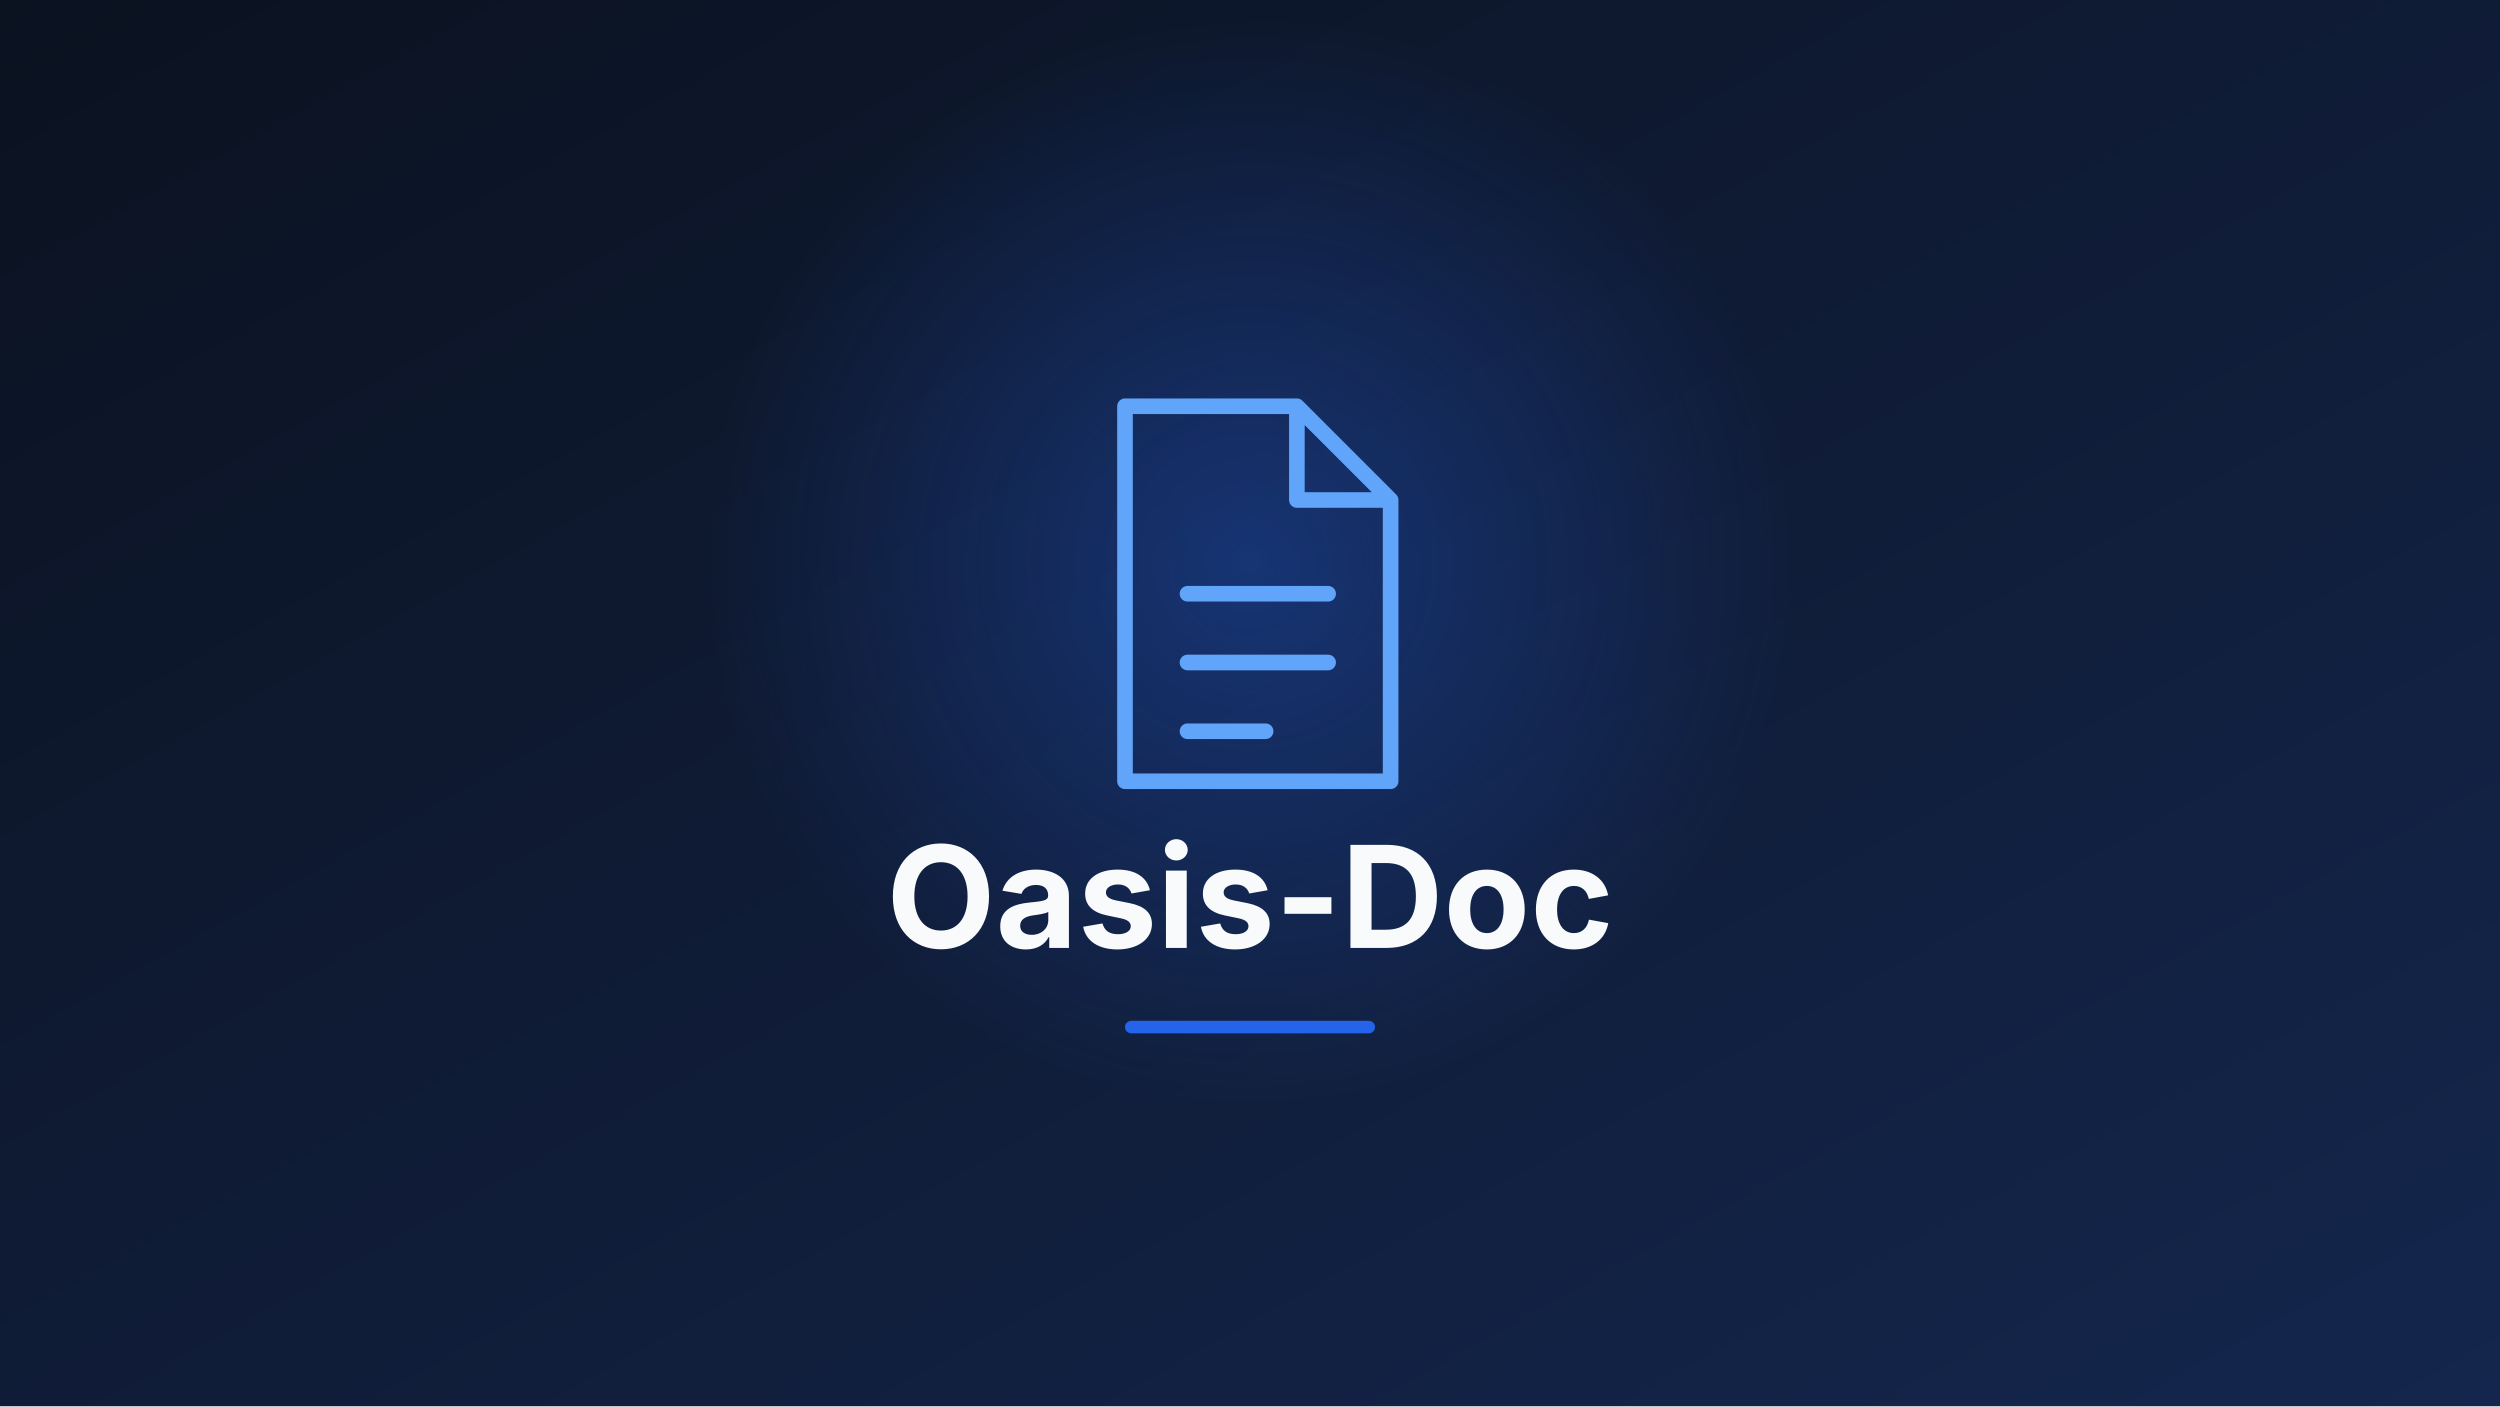
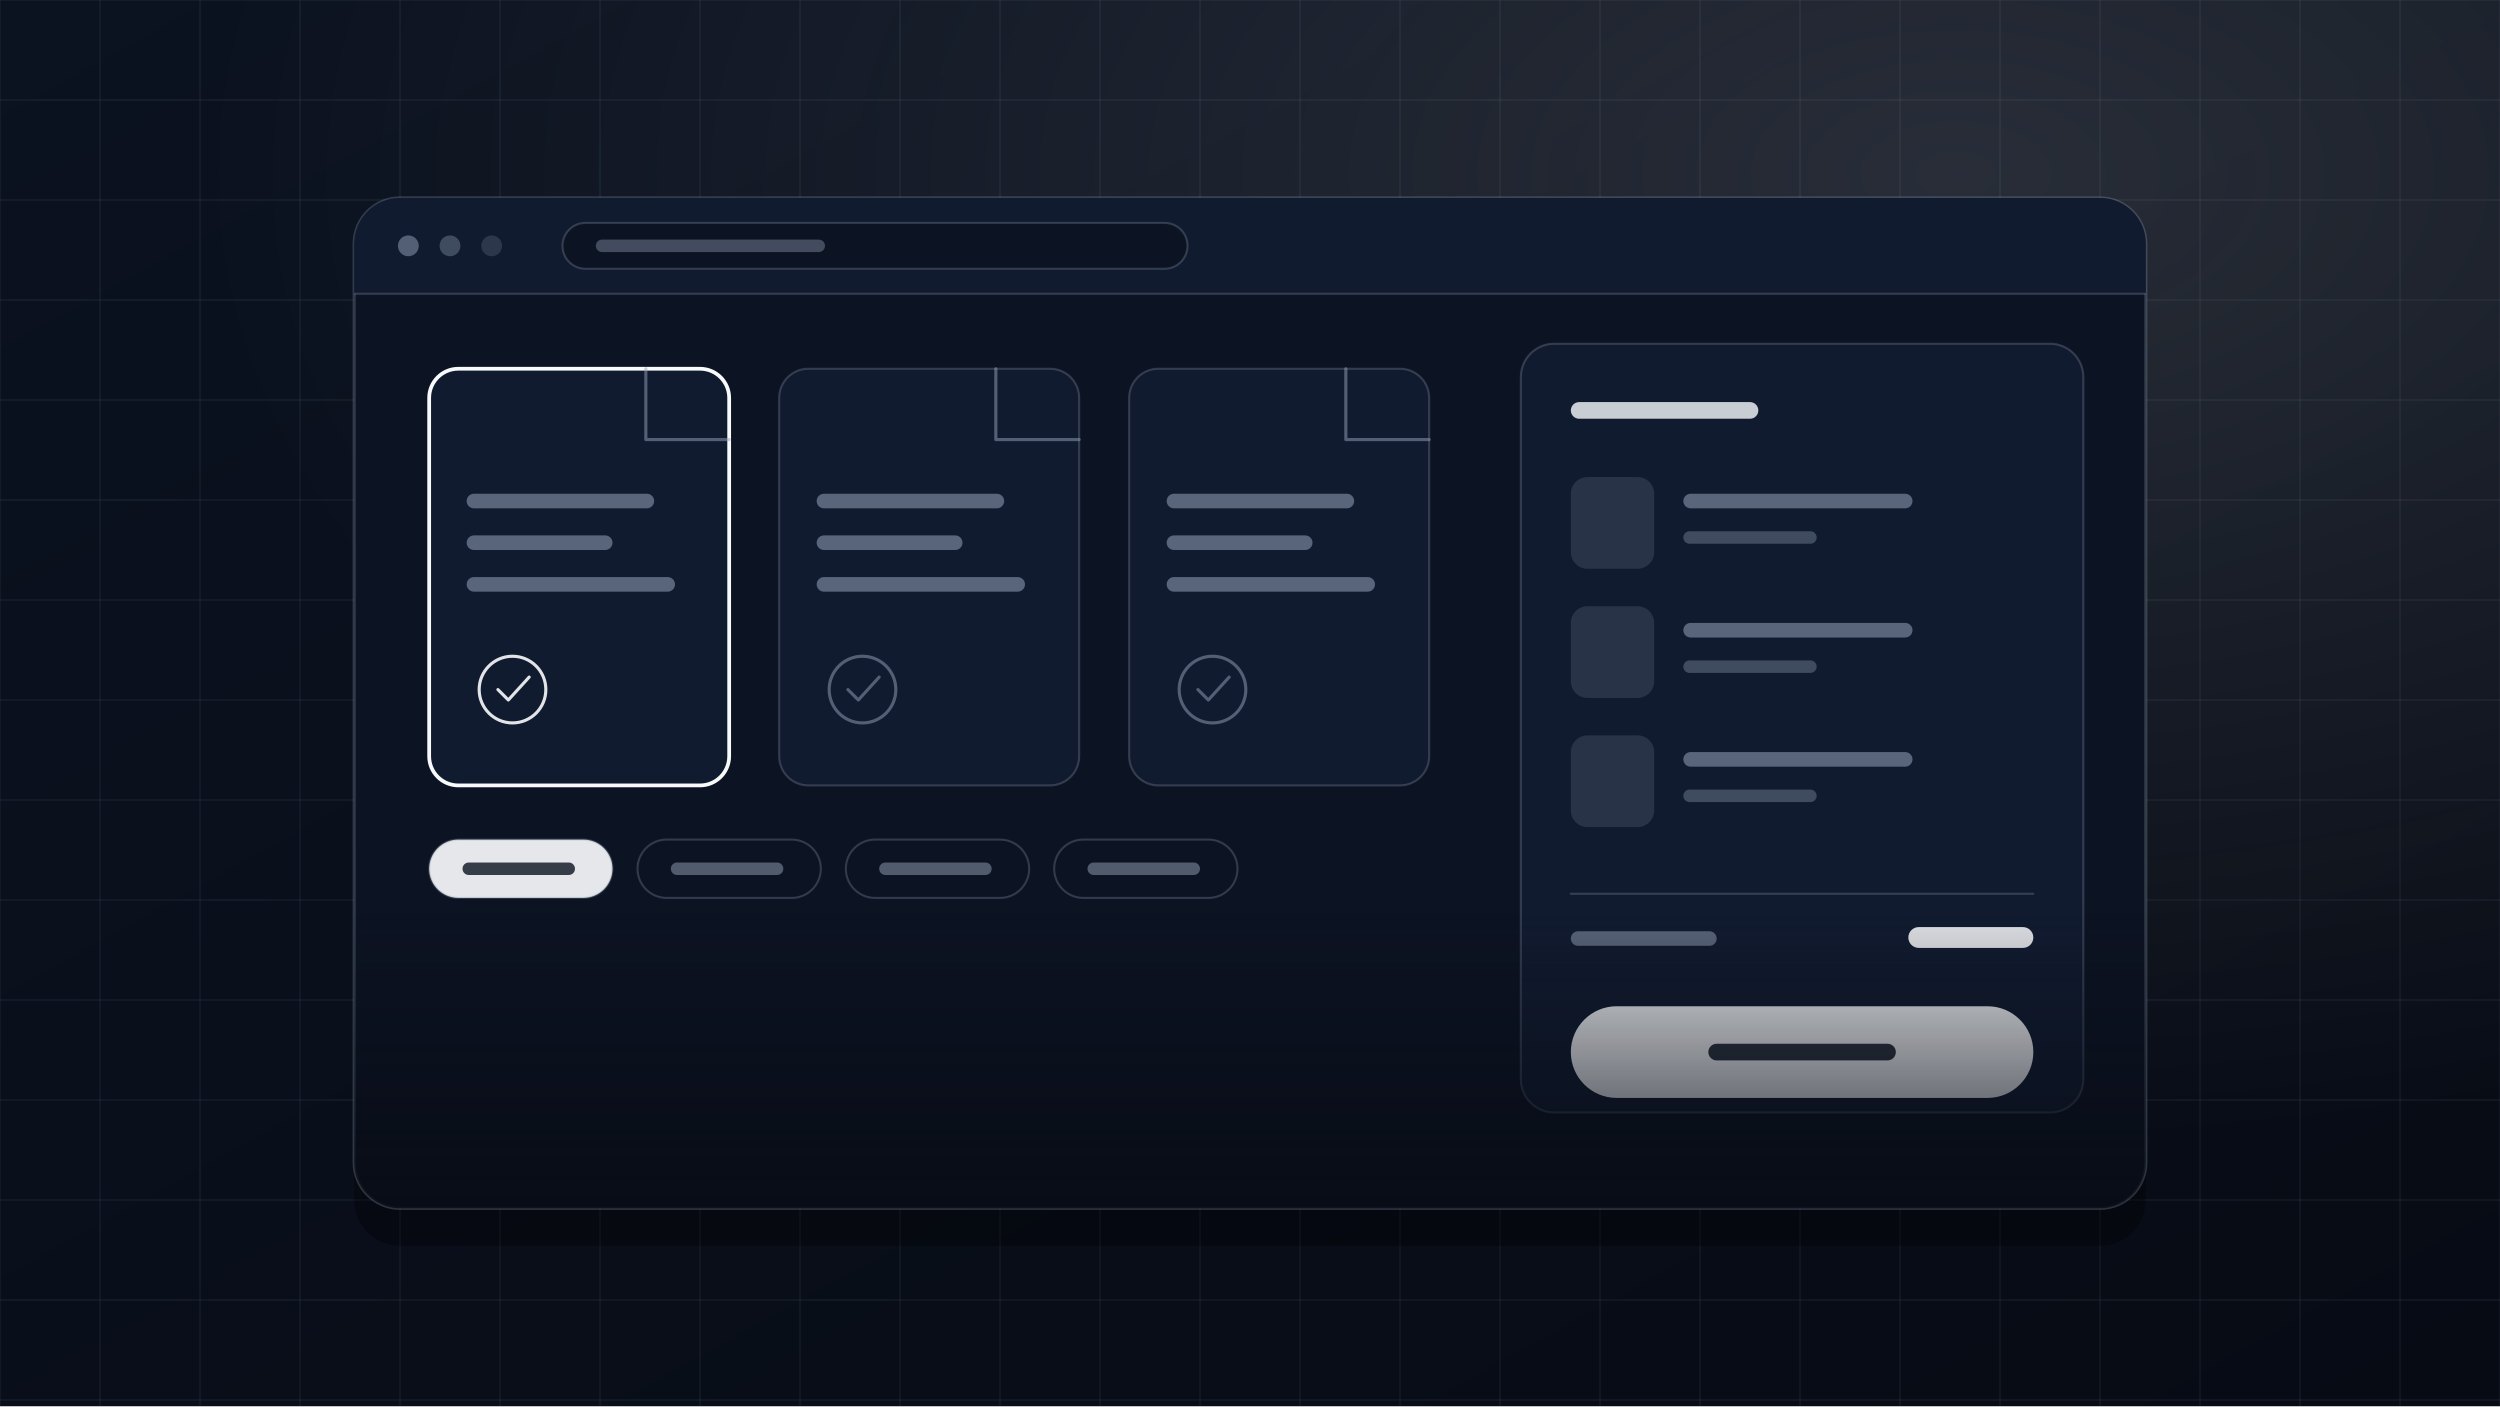
- <svg xmlns="http://www.w3.org/2000/svg" width="1200" height="675" viewBox="0 0 1200 675" role="img" aria-label="Oasis-Doc">
+ <svg xmlns="http://www.w3.org/2000/svg" width="1200" height="675" viewBox="0 0 1200 675" role="img">
  <defs>
    <linearGradient id="bg" x1="0" y1="0" x2="1" y2="1">
      <stop offset="0" stop-color="#0B1220" />
-       <stop offset="1" stop-color="#14264D" />
+       <stop offset="1" stop-color="#070B14" />
    </linearGradient>
-     <radialGradient id="glow" cx="0.5" cy="0.5" r="0.5">
-       <stop offset="0" stop-color="#2563EB" stop-opacity="0.35" />
-       <stop offset="1" stop-color="#2563EB" stop-opacity="0" />
+     <radialGradient id="glow" cx="0.78" cy="0.12" r="0.7">
+       <stop offset="0" stop-color="#F8FAFC" stop-opacity="0.13" />
+       <stop offset="1" stop-color="#F8FAFC" stop-opacity="0" />
    </radialGradient>
+     <linearGradient id="fade" x1="0" y1="0" x2="0" y2="1">
+       <stop offset="0.7" stop-color="#070B14" stop-opacity="0" />
+       <stop offset="1" stop-color="#070B14" stop-opacity="0.85" />
+     </linearGradient>
+     <clipPath id="win">
+       <rect x="170" y="95" width="860" height="485" rx="22" />
+     </clipPath>
  </defs>
  <rect width="1200" height="675" fill="url(#bg)" />
-   <circle cx="600" cy="270" r="260" fill="url(#glow)" />
-   <g transform="translate(600 285) scale(1.5)" fill="none" stroke="#60A5FA" stroke-width="5" stroke-linecap="round" stroke-linejoin="round">
-     <path d="M-40 -60 H15 L45 -30 V60 H-40 Z M15 -60 V-30 H45 M-20 0 H25 M-20 22 H25 M-20 44 H5" />
+   <g stroke="#94A3B8" stroke-opacity="0.07" stroke-width="1">
+     <path d="M0 0V675" />
+     <path d="M48 0V675" />
+     <path d="M96 0V675" />
+     <path d="M144 0V675" />
+     <path d="M192 0V675" />
+     <path d="M240 0V675" />
+     <path d="M288 0V675" />
+     <path d="M336 0V675" />
+     <path d="M384 0V675" />
+     <path d="M432 0V675" />
+     <path d="M480 0V675" />
+     <path d="M528 0V675" />
+     <path d="M576 0V675" />
+     <path d="M624 0V675" />
+     <path d="M672 0V675" />
+     <path d="M720 0V675" />
+     <path d="M768 0V675" />
+     <path d="M816 0V675" />
+     <path d="M864 0V675" />
+     <path d="M912 0V675" />
+     <path d="M960 0V675" />
+     <path d="M1008 0V675" />
+     <path d="M1056 0V675" />
+     <path d="M1104 0V675" />
+     <path d="M1152 0V675" />
+     <path d="M1200 0V675" />
+     <path d="M0 0H1200" />
+     <path d="M0 48H1200" />
+     <path d="M0 96H1200" />
+     <path d="M0 144H1200" />
+     <path d="M0 192H1200" />
+     <path d="M0 240H1200" />
+     <path d="M0 288H1200" />
+     <path d="M0 336H1200" />
+     <path d="M0 384H1200" />
+     <path d="M0 432H1200" />
+     <path d="M0 480H1200" />
+     <path d="M0 528H1200" />
+     <path d="M0 576H1200" />
+     <path d="M0 624H1200" />
+     <path d="M0 672H1200" />
  </g>
-   <text x="600" y="455" text-anchor="middle" font-family="Space Grotesk, Inter, system-ui, sans-serif" font-size="68" font-weight="700" fill="#F8FAFC">Oasis-Doc</text>
-   <rect x="540" y="490" width="120" height="6" rx="3" fill="#2563EB" />
+   <rect width="1200" height="675" fill="url(#glow)" />
+   <g>
+     <rect x="170" y="113" width="860" height="485" rx="22" fill="#000" opacity="0.35" />
+     <rect x="170" y="95" width="860" height="485" rx="22" fill="#0C1322" stroke="rgba(148,163,184,0.28)" stroke-width="1.5" />
+     <g clip-path="url(#win)">
+       <rect x="170" y="95" width="860" height="46" rx="0" fill="#111B30" />
+       <circle cx="196" cy="118" r="5" fill="#94A3B8" opacity="0.5" />
+       <circle cx="216" cy="118" r="5" fill="#94A3B8" opacity="0.35" />
+       <circle cx="236" cy="118" r="5" fill="#94A3B8" opacity="0.2" />
+       <rect x="270" y="107" width="300" height="22" rx="11" fill="#0C1322" stroke="rgba(148,163,184,0.28)" stroke-width="1" />
+       <rect x="286" y="115" width="110" height="6" rx="3" fill="#94A3B8" opacity="0.4" />
+       <path d="M170 141H1030" stroke="rgba(148,163,184,0.28)" />
+       <rect x="206" y="177" width="144" height="200" rx="14" fill="#111B30" stroke="#F8FAFC" stroke-width="1.8" />
+       <path d="M310 177v34h40" fill="none" stroke="#94A3B8" stroke-width="1.5" stroke-linecap="round" stroke-linejoin="round" opacity="0.5" />
+       <rect x="224" y="237" width="90" height="7" rx="3.5" fill="#94A3B8" opacity="0.55" />
+       <rect x="224" y="257" width="70" height="7" rx="3.5" fill="#94A3B8" opacity="0.55" />
+       <rect x="224" y="277" width="100" height="7" rx="3.5" fill="#94A3B8" opacity="0.55" />
+       <circle cx="246" cy="331" r="16" fill="none" stroke="#F8FAFC" stroke-width="1.5" opacity="0.9" />
+       <path d="M239 331l5 5l10-11" fill="none" stroke="#F8FAFC" stroke-width="1.5" stroke-linecap="round" stroke-linejoin="round" opacity="0.9" />
+       <rect x="374" y="177" width="144" height="200" rx="14" fill="#111B30" stroke="rgba(148,163,184,0.28)" stroke-width="1" />
+       <path d="M478 177v34h40" fill="none" stroke="#94A3B8" stroke-width="1.5" stroke-linecap="round" stroke-linejoin="round" opacity="0.5" />
+       <rect x="392" y="237" width="90" height="7" rx="3.5" fill="#94A3B8" opacity="0.55" />
+       <rect x="392" y="257" width="70" height="7" rx="3.5" fill="#94A3B8" opacity="0.55" />
+       <rect x="392" y="277" width="100" height="7" rx="3.5" fill="#94A3B8" opacity="0.55" />
+       <circle cx="414" cy="331" r="16" fill="none" stroke="#94A3B8" stroke-width="1.5" opacity="0.5" />
+       <path d="M407 331l5 5l10-11" fill="none" stroke="#94A3B8" stroke-width="1.5" stroke-linecap="round" stroke-linejoin="round" opacity="0.5" />
+       <rect x="542" y="177" width="144" height="200" rx="14" fill="#111B30" stroke="rgba(148,163,184,0.28)" stroke-width="1" />
+       <path d="M646 177v34h40" fill="none" stroke="#94A3B8" stroke-width="1.5" stroke-linecap="round" stroke-linejoin="round" opacity="0.5" />
+       <rect x="560" y="237" width="90" height="7" rx="3.5" fill="#94A3B8" opacity="0.55" />
+       <rect x="560" y="257" width="70" height="7" rx="3.5" fill="#94A3B8" opacity="0.55" />
+       <rect x="560" y="277" width="100" height="7" rx="3.5" fill="#94A3B8" opacity="0.55" />
+       <circle cx="582" cy="331" r="16" fill="none" stroke="#94A3B8" stroke-width="1.5" opacity="0.5" />
+       <path d="M575 331l5 5l10-11" fill="none" stroke="#94A3B8" stroke-width="1.5" stroke-linecap="round" stroke-linejoin="round" opacity="0.5" />
+       <rect x="206" y="403" width="88" height="28" rx="14" fill="#F8FAFC" stroke="rgba(148,163,184,0.28)" stroke-width="1" opacity="0.92" />
+       <rect x="222" y="414" width="54" height="6" rx="3" fill="#0B1220" opacity="0.8" />
+       <rect x="306" y="403" width="88" height="28" rx="14" fill="none" stroke="rgba(148,163,184,0.28)" stroke-width="1" />
+       <rect x="322" y="414" width="54" height="6" rx="3" fill="#94A3B8" opacity="0.5" />
+       <rect x="406" y="403" width="88" height="28" rx="14" fill="none" stroke="rgba(148,163,184,0.28)" stroke-width="1" />
+       <rect x="422" y="414" width="54" height="6" rx="3" fill="#94A3B8" opacity="0.5" />
+       <rect x="506" y="403" width="88" height="28" rx="14" fill="none" stroke="rgba(148,163,184,0.28)" stroke-width="1" />
+       <rect x="522" y="414" width="54" height="6" rx="3" fill="#94A3B8" opacity="0.5" />
+       <rect x="730" y="165" width="270" height="369" rx="16" fill="#111B30" stroke="rgba(148,163,184,0.28)" stroke-width="1" />
+       <rect x="754" y="193" width="90" height="8" rx="4" fill="#F8FAFC" opacity="0.8" />
+       <rect x="754" y="229" width="40" height="44" rx="8" fill="#94A3B8" opacity="0.18" />
+       <rect x="808" y="237" width="110" height="7" rx="3.5" fill="#94A3B8" opacity="0.55" />
+       <rect x="808" y="255" width="64" height="6" rx="3" fill="#94A3B8" opacity="0.35" />
+       <rect x="754" y="291" width="40" height="44" rx="8" fill="#94A3B8" opacity="0.18" />
+       <rect x="808" y="299" width="110" height="7" rx="3.5" fill="#94A3B8" opacity="0.55" />
+       <rect x="808" y="317" width="64" height="6" rx="3" fill="#94A3B8" opacity="0.35" />
+       <rect x="754" y="353" width="40" height="44" rx="8" fill="#94A3B8" opacity="0.18" />
+       <rect x="808" y="361" width="110" height="7" rx="3.5" fill="#94A3B8" opacity="0.55" />
+       <rect x="808" y="379" width="64" height="6" rx="3" fill="#94A3B8" opacity="0.35" />
+       <path d="M754 429H976" fill="none" stroke="rgba(148,163,184,0.28)" stroke-width="1" stroke-linecap="round" stroke-linejoin="round" />
+       <rect x="754" y="447" width="70" height="7" rx="3.5" fill="#94A3B8" opacity="0.55" />
+       <rect x="916" y="445" width="60" height="10" rx="5" fill="#F8FAFC" opacity="0.9" />
+       <rect x="754" y="483" width="222" height="44" rx="22" fill="#F8FAFC" opacity="0.95" />
+       <rect x="820" y="501" width="90" height="8" rx="4" fill="#0B1220" opacity="0.85" />
+       <rect x="170" y="95" width="860" height="485" fill="url(#fade)" />
+     </g>
+   </g>
</svg>
